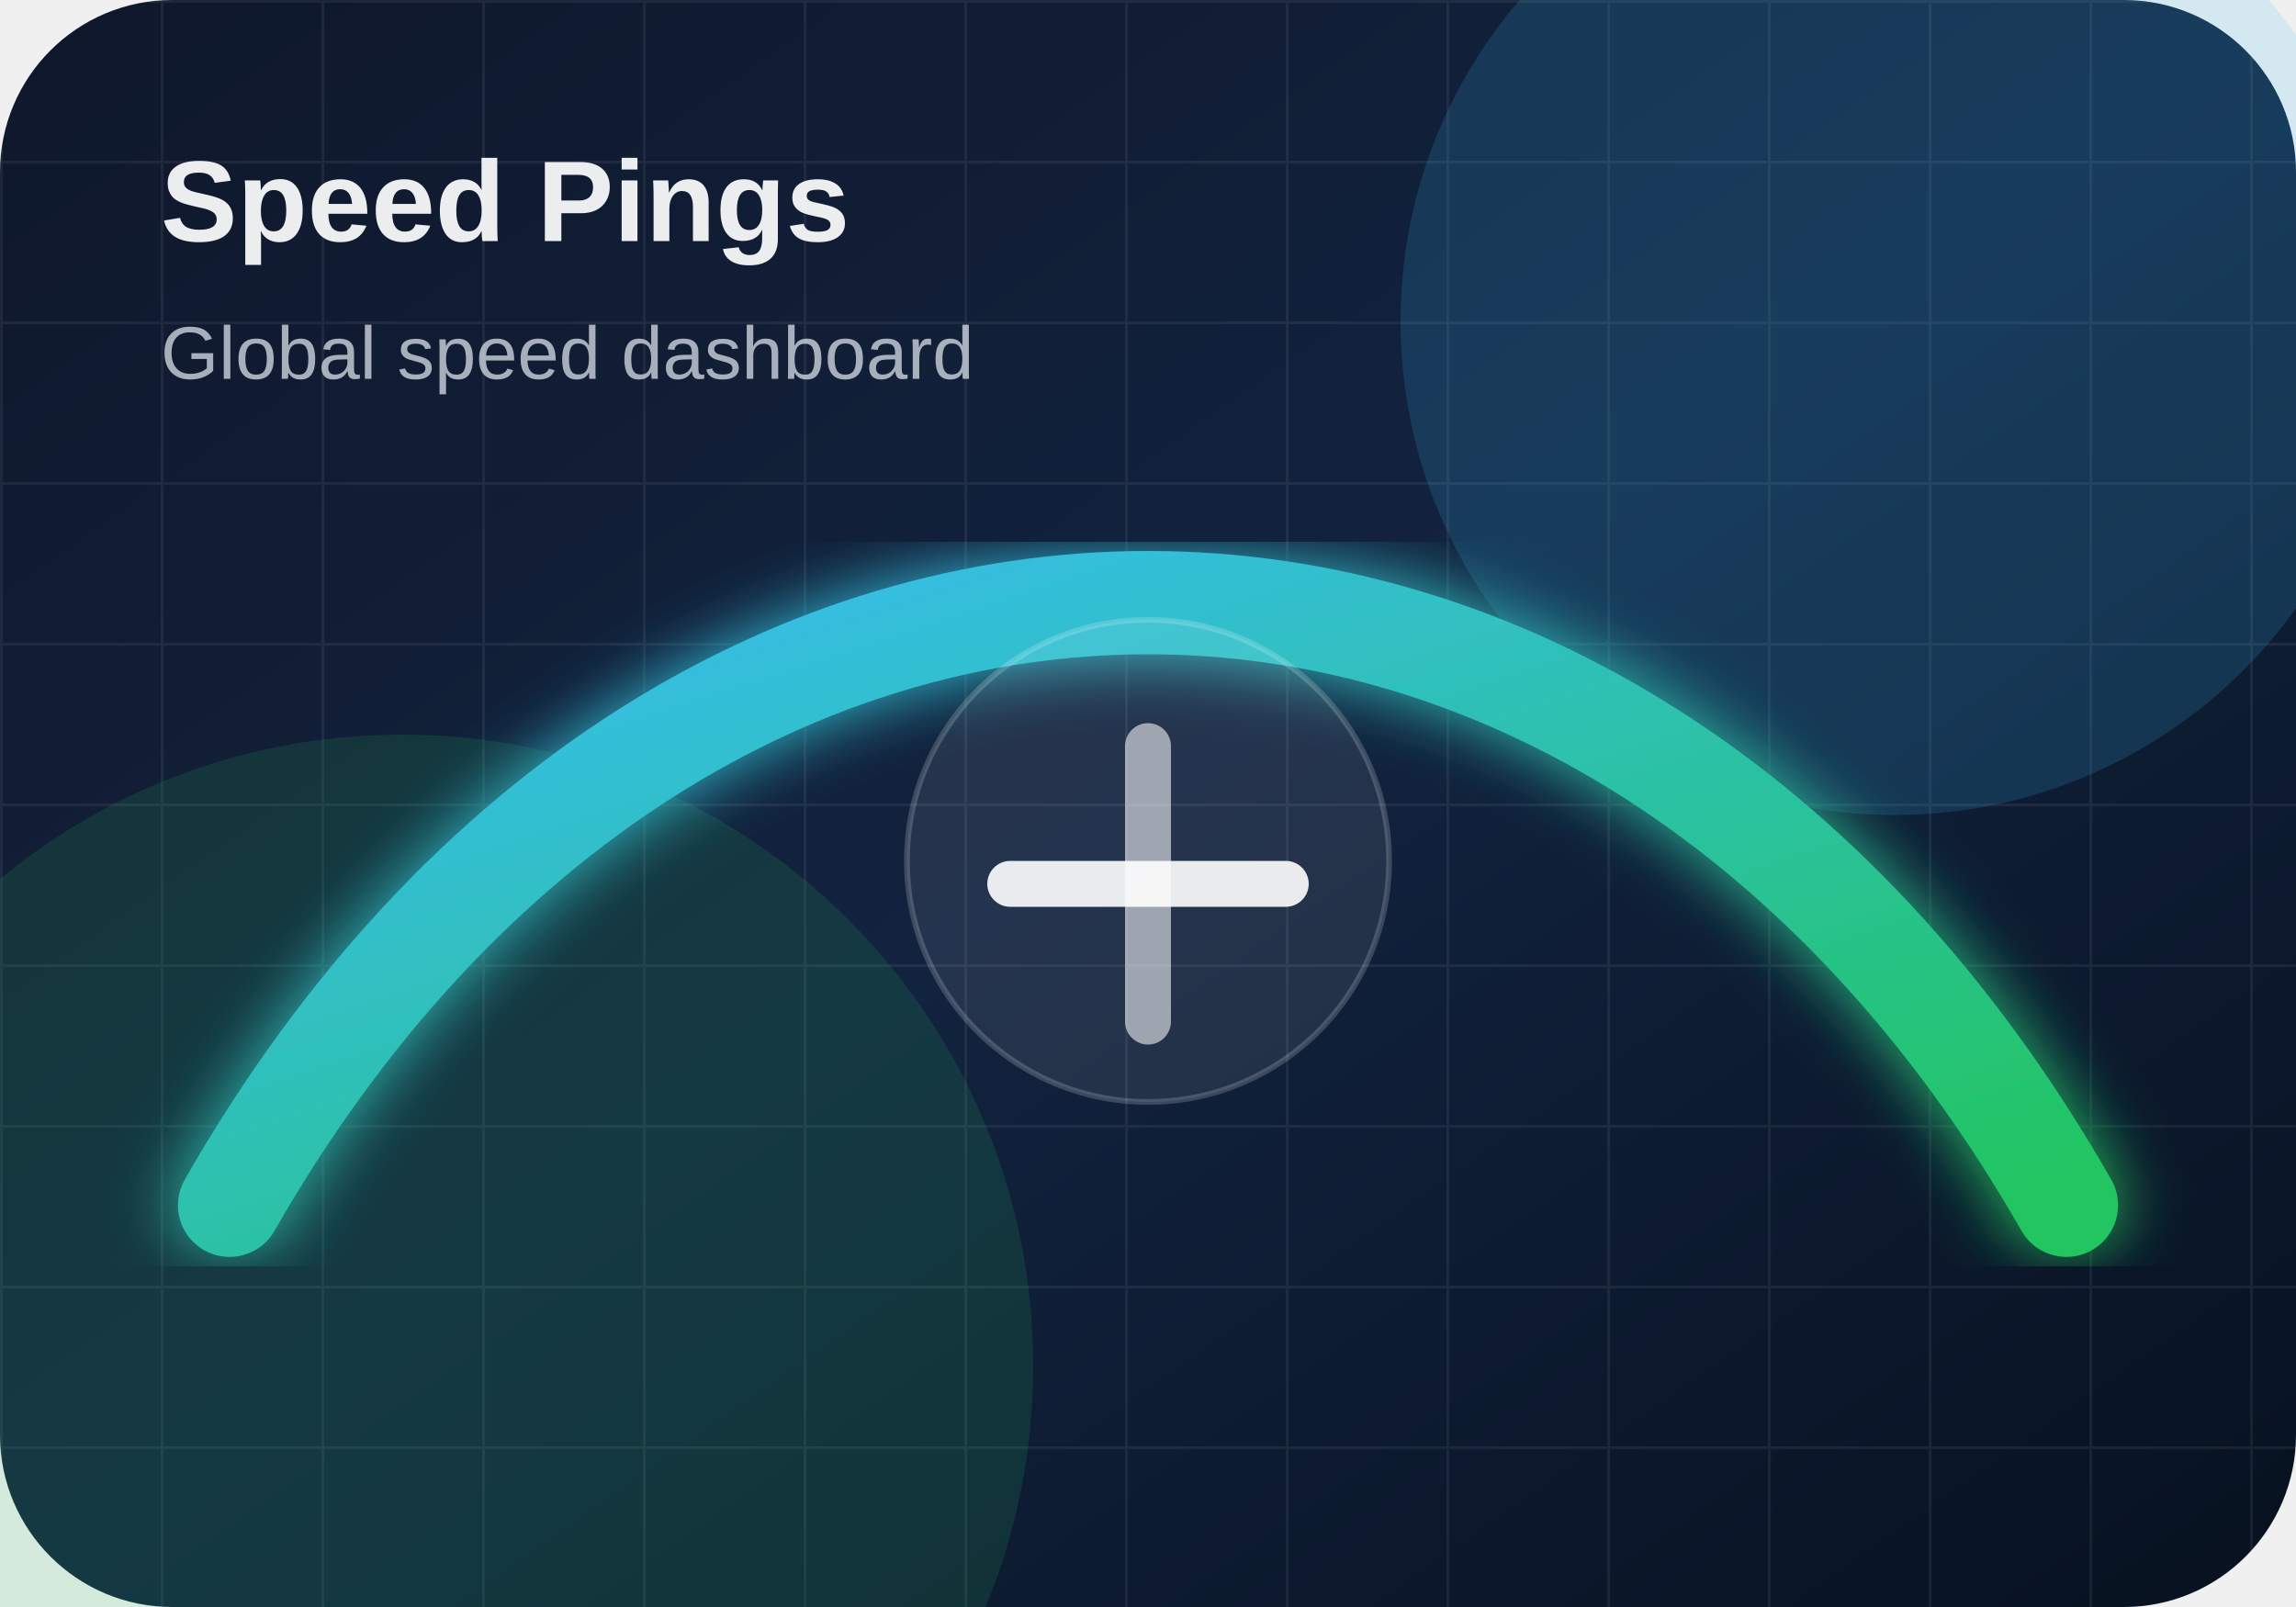
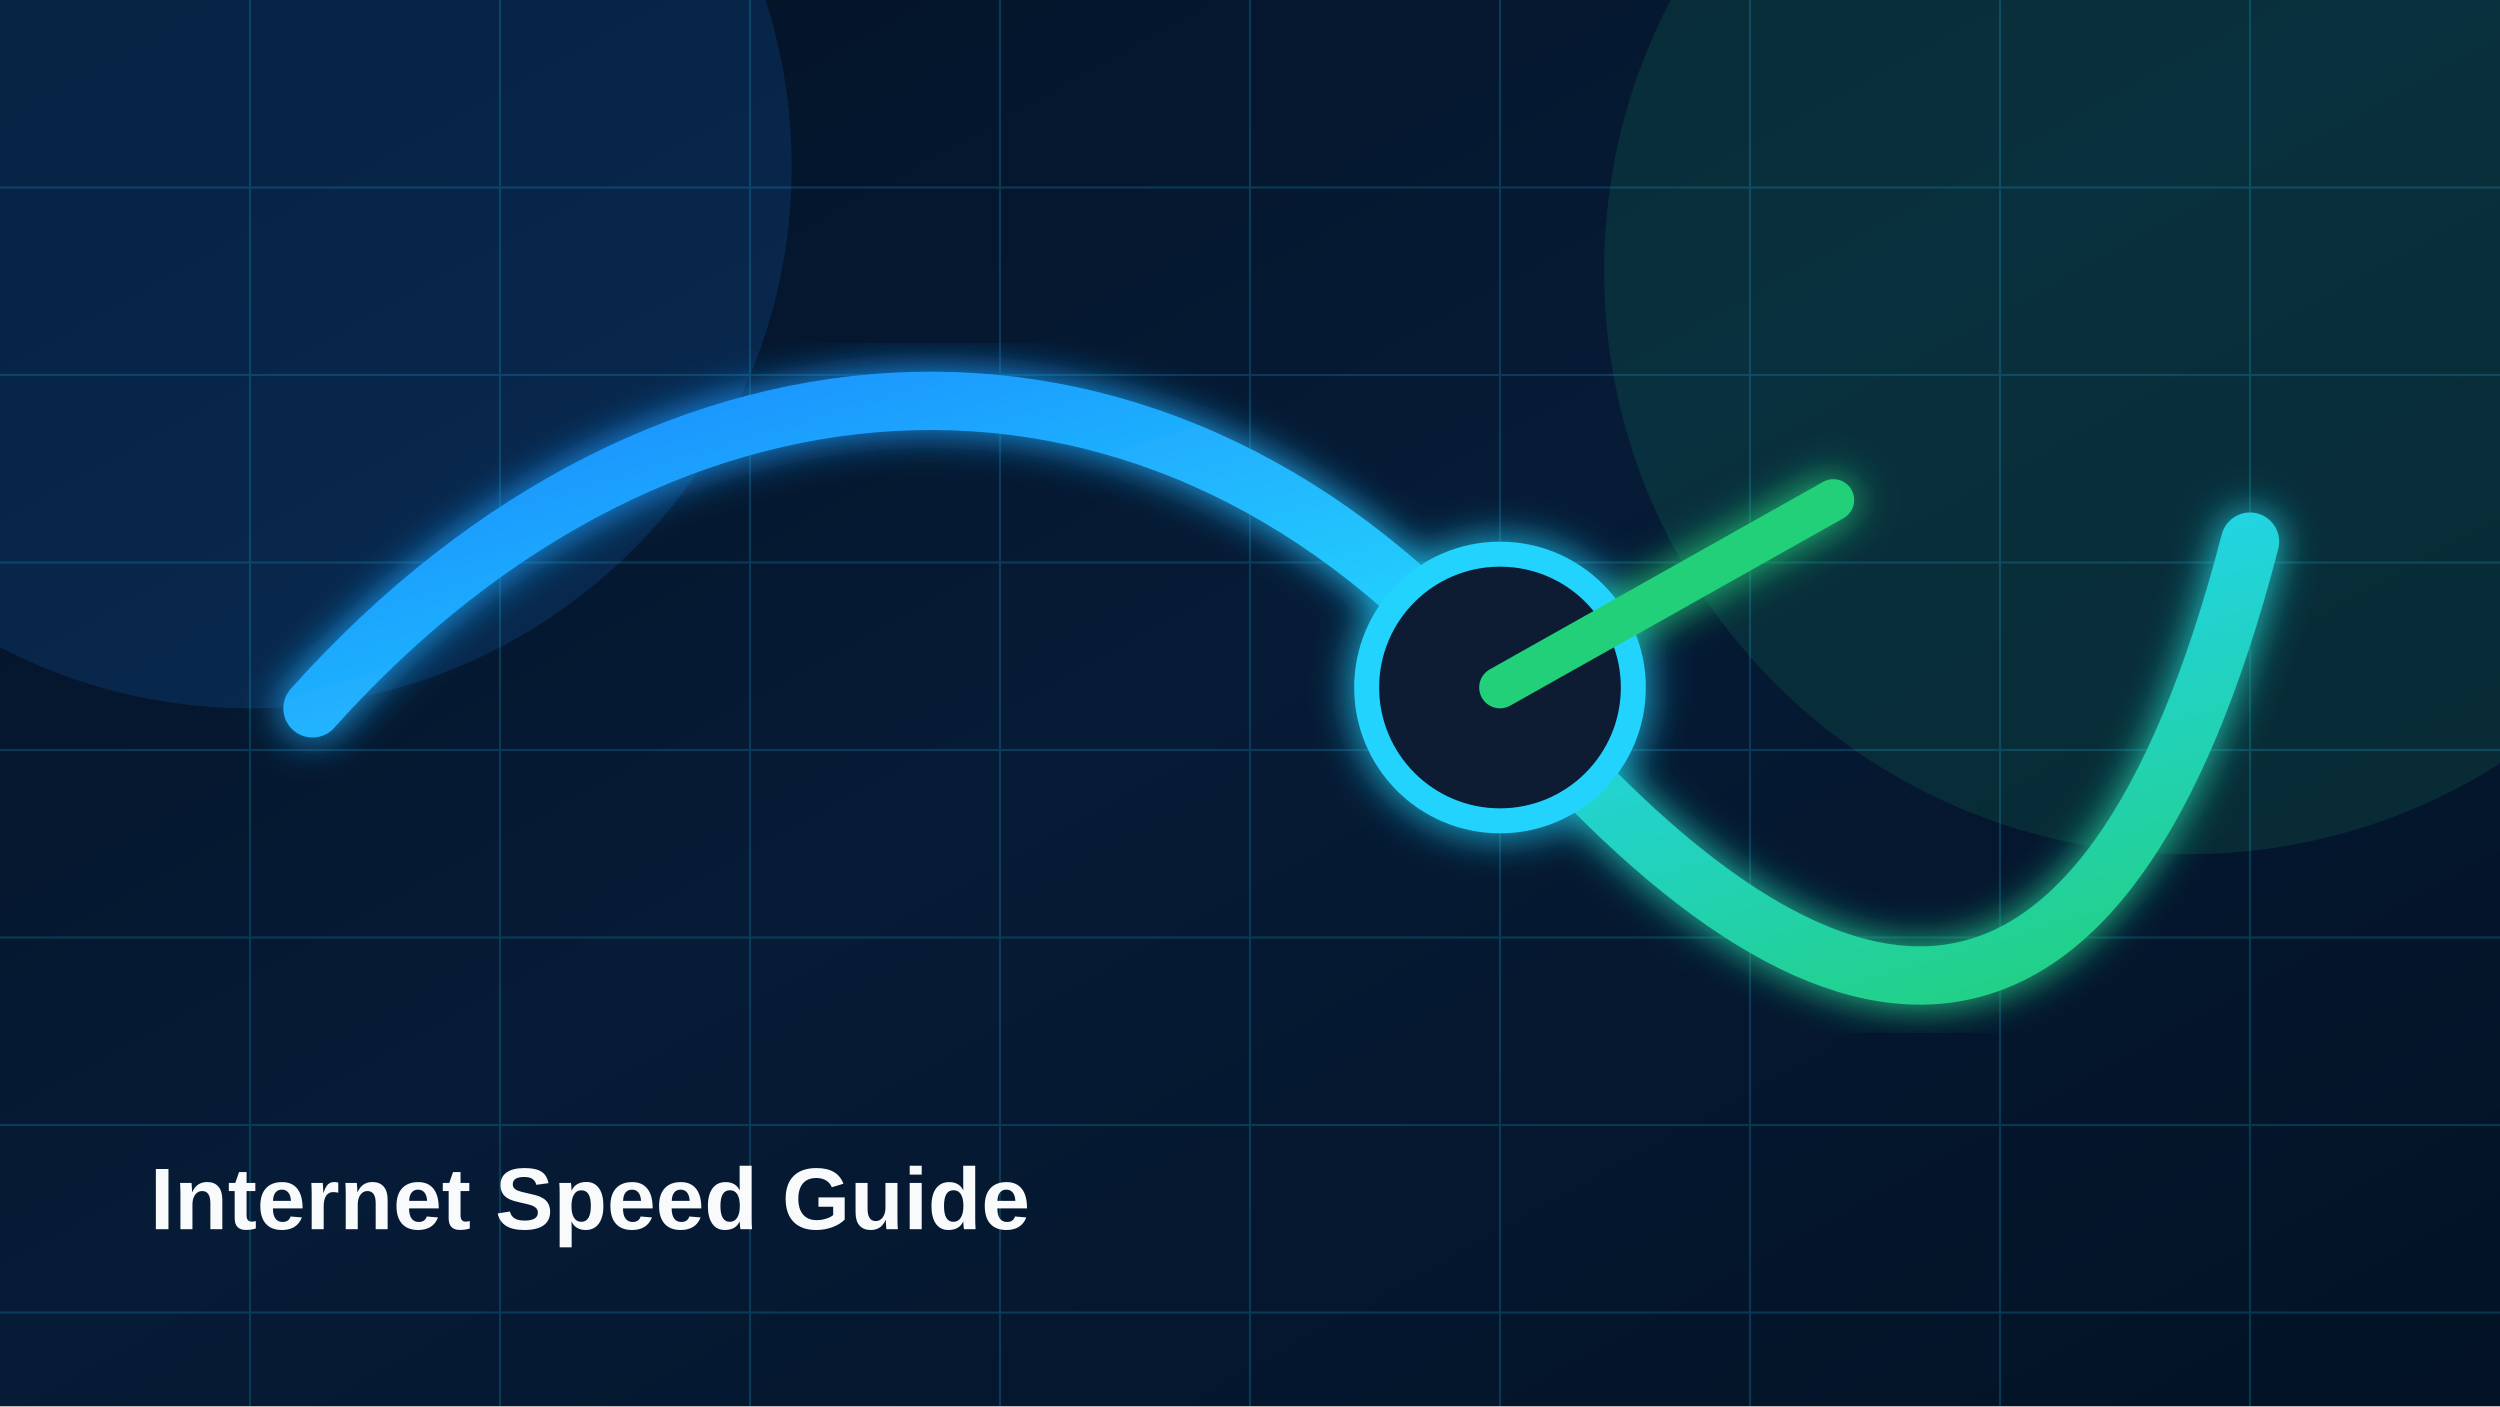
- <svg xmlns="http://www.w3.org/2000/svg" viewBox="0 0 400 280" role="img" aria-label="Global speed dashboard">
+ <svg xmlns="http://www.w3.org/2000/svg" viewBox="0 0 1200 675" role="img" aria-label="Internet Speed Guide">
  <defs>
    <linearGradient id="bg" x1="0" y1="0" x2="1" y2="1">
-       <stop offset="0" stop-color="#0f172a" />
-       <stop offset="0.5" stop-color="#12233f" />
-       <stop offset="1" stop-color="#07111f" />
+       <stop stop-color="#031225" />
+       <stop offset="0.48" stop-color="#061b36" />
+       <stop offset="1" stop-color="#031225" />
    </linearGradient>
-     <linearGradient id="main" x1="0" y1="0" x2="1" y2="1">
-       <stop offset="0" stop-color="#38bdf8" />
-       <stop offset="1" stop-color="#22c55e" />
+     <linearGradient id="g" x1="0" y1="0" x2="1" y2="1">
+       <stop stop-color="#1E88FF" />
+       <stop offset=".5" stop-color="#21D4FD" />
+       <stop offset="1" stop-color="#21D07A" />
    </linearGradient>
    <filter id="glow">
-       <feGaussianBlur stdDeviation="6" result="b" />
+       <feGaussianBlur stdDeviation="10" result="b" />
      <feMerge>
        <feMergeNode in="b" />
        <feMergeNode in="SourceGraphic" />
      </feMerge>
    </filter>
-     <pattern id="grid" width="28" height="28" patternUnits="userSpaceOnUse">
-       <path d="M28 0H0V28" fill="none" stroke="rgba(255,255,255,.08)" stroke-width="1" />
-     </pattern>
  </defs>
-   <rect width="400" height="280" rx="30" fill="url(#bg)" />
-   <rect width="400" height="280" rx="30" fill="url(#grid)" opacity=".8" />
-   <circle cx="330" cy="56" r="86" fill="#38bdf8" opacity=".16" />
-   <circle cx="70" cy="238" r="110" fill="#22c55e" opacity=".14" />
-   <path d="M40,210 C120,70 280,70 360,210" fill="none" stroke="url(#main)" stroke-width="18" stroke-linecap="round" stroke-linejoin="round" filter="url(#glow)" />
-   <circle cx="200" cy="150" r="42" fill="rgba(255,255,255,.08)" stroke="rgba(255,255,255,.18)" />
-   <path d="M176 154 h48" stroke="white" stroke-opacity=".9" stroke-width="8" stroke-linecap="round" />
-   <path d="M200 130 v48" stroke="white" stroke-opacity=".56" stroke-width="8" stroke-linecap="round" />
-   <text x="28" y="42" fill="rgba(255,255,255,.92)" font-family="Arial, sans-serif" font-weight="800" font-size="20">Speed Pings</text>
-   <text x="28" y="66" fill="rgba(226,232,240,.72)" font-family="Arial, sans-serif" font-size="13">Global speed dashboard</text>
+   <rect width="1200" height="675" fill="url(#bg)" />
+   <circle cx="120" cy="80" r="260" fill="#1E88FF" opacity=".14" />
+   <circle cx="1050" cy="130" r="280" fill="#21D07A" opacity=".12" />
+   <g opacity=".18" stroke="#21D4FD">
+     <path d="M0 90 H1200" />
+     <path d="M0 180 H1200" />
+     <path d="M0 270 H1200" />
+     <path d="M0 360 H1200" />
+     <path d="M0 450 H1200" />
+     <path d="M0 540 H1200" />
+     <path d="M0 630 H1200" />
+     <path d="M120 0 V675" />
+     <path d="M240 0 V675" />
+     <path d="M360 0 V675" />
+     <path d="M480 0 V675" />
+     <path d="M600 0 V675" />
+     <path d="M720 0 V675" />
+     <path d="M840 0 V675" />
+     <path d="M960 0 V675" />
+     <path d="M1080 0 V675" />
+   </g>
+   <g filter="url(#glow)">
+     <path d="M150 340 C320 150 560 140 720 330 S1010 530 1080 260" fill="none" stroke="url(#g)" stroke-width="28" stroke-linecap="round" />
+     <circle cx="720" cy="330" r="64" fill="#071A32" stroke="#21D4FD" stroke-width="12" />
+     <path d="M720 330 L880 240" stroke="#21D07A" stroke-width="20" stroke-linecap="round" />
+   </g>
+   <text x="72" y="590" fill="#f8fafc" font-family="Arial, sans-serif" font-size="42" font-weight="800">Internet Speed Guide</text>
</svg>
